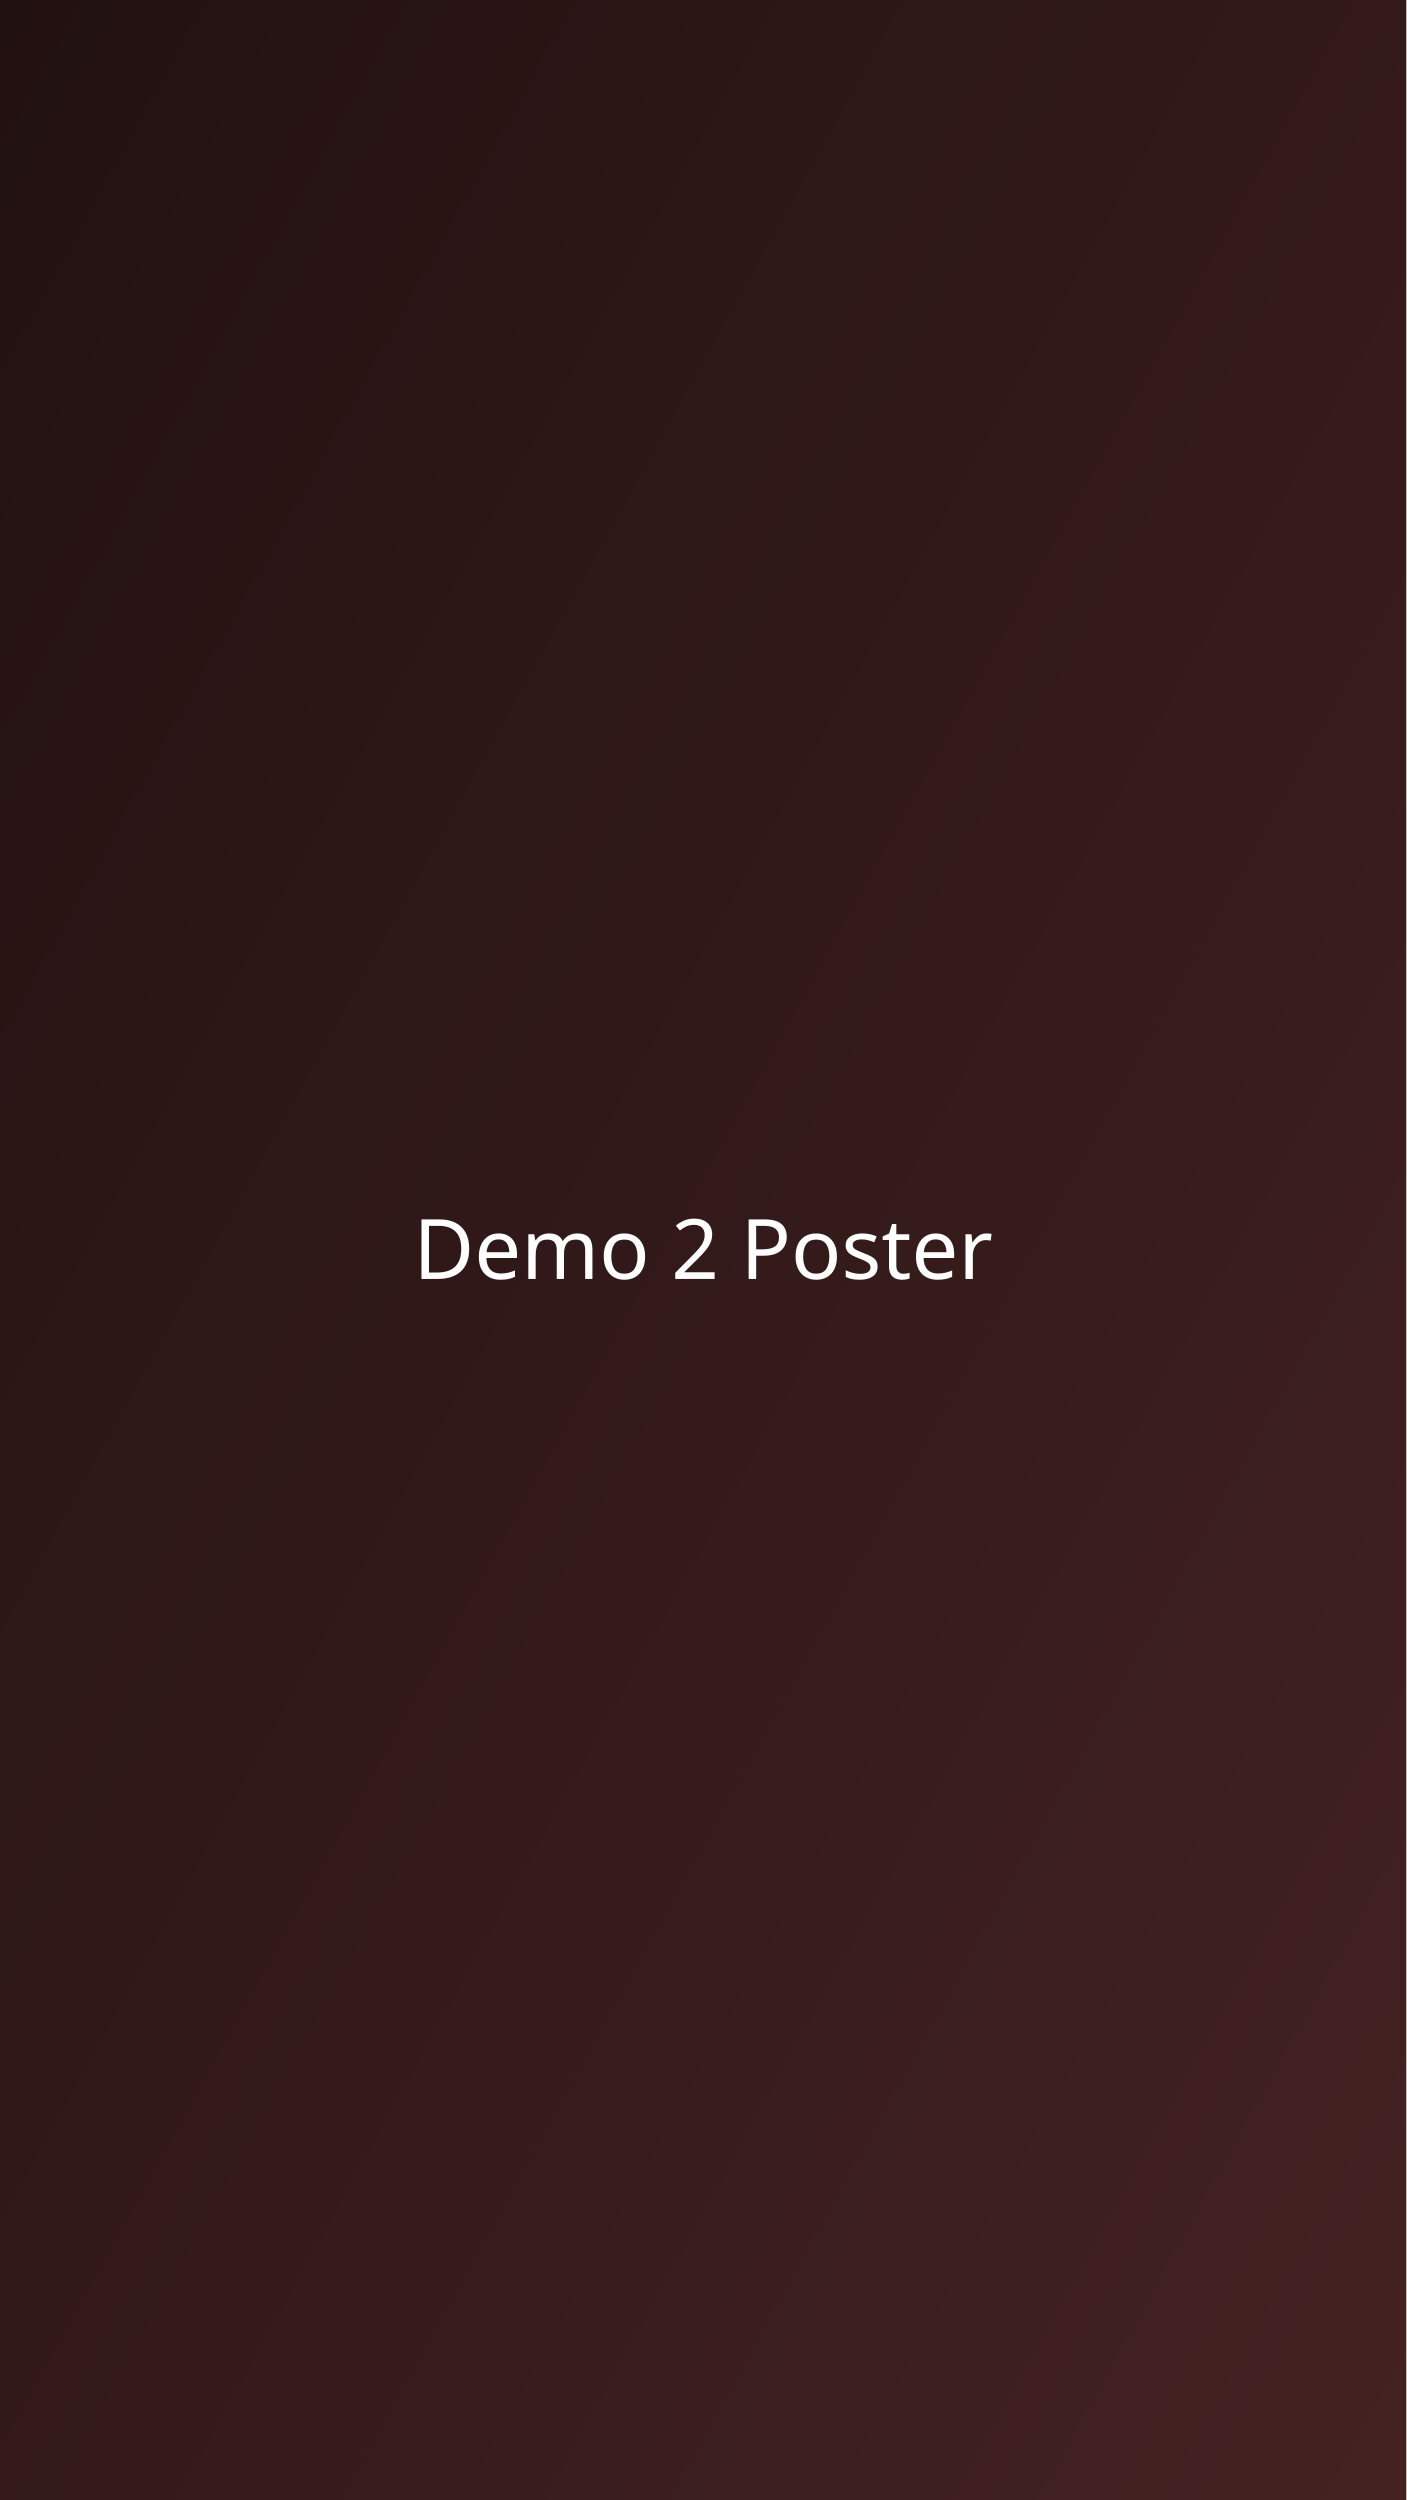
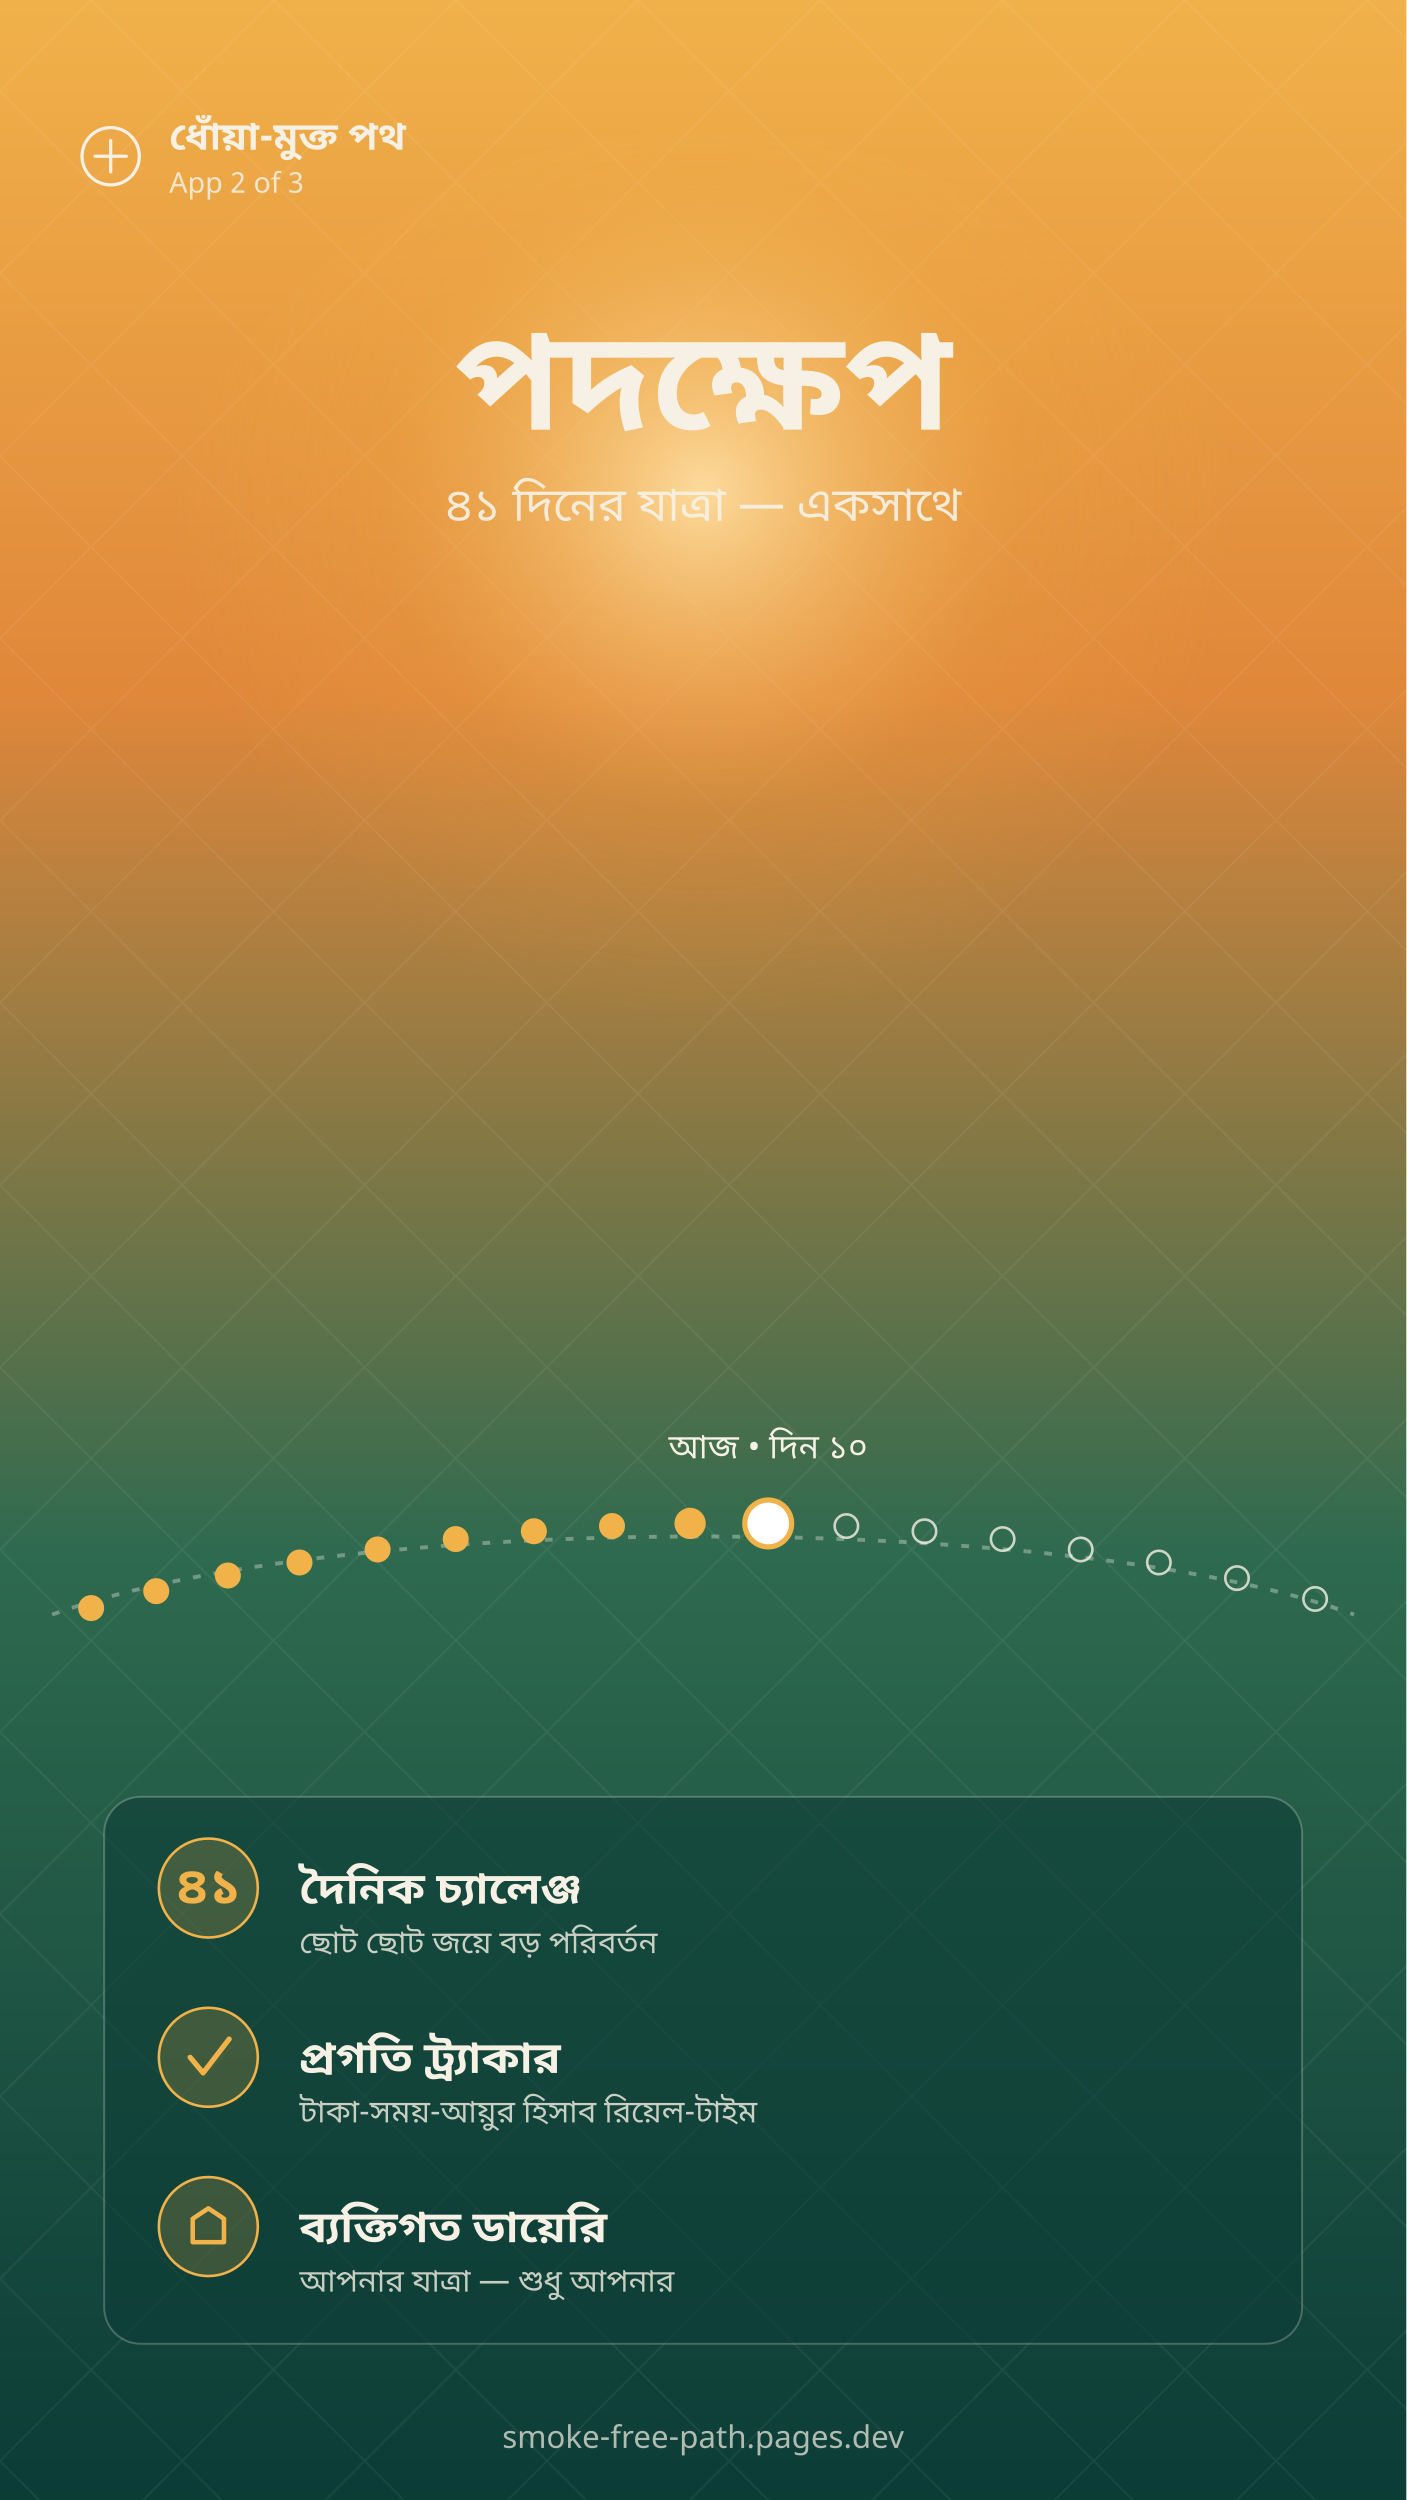
- <svg xmlns="http://www.w3.org/2000/svg" width="1080" height="1920">
+ <svg xmlns="http://www.w3.org/2000/svg" viewBox="0 0 1080 1920" width="1080" height="1920" font-family="Hind Siliguri, Noto Sans Bengali, Lohit Bengali, sans-serif">
  <defs>
-     <linearGradient id="gradP2" x1="0%" y1="0%" x2="100%" y2="100%">
-       <stop offset="0%" style="stop-color:#221111;stop-opacity:1" />
-       <stop offset="100%" style="stop-color:#442222;stop-opacity:1" />
+     <linearGradient id="bg2" x1="0" y1="0" x2="0" y2="1">
+       <stop offset="0%" stop-color="#F1B24A" />
+       <stop offset="28%" stop-color="#E0873A" />
+       <stop offset="62%" stop-color="#2E6A4F" />
+       <stop offset="100%" stop-color="#0B3B36" />
    </linearGradient>
+     <radialGradient id="sun2" cx="50%" cy="30%" r="45%">
+       <stop offset="0%" stop-color="#FFE2A6" stop-opacity="0.9" />
+       <stop offset="60%" stop-color="#F1B24A" stop-opacity="0.15" />
+       <stop offset="100%" stop-color="#F1B24A" stop-opacity="0" />
+     </radialGradient>
+     <pattern id="geo2" width="140" height="140" patternUnits="userSpaceOnUse">
+       <path d="M70 0 L140 70 L70 140 L0 70 Z" fill="none" stroke="#ffffff" stroke-opacity="0.06" stroke-width="1.4" />
+     </pattern>
  </defs>
-   <rect width="100%" height="100%" fill="url(#gradP2)" />
-   <text x="50%" y="50%" font-family="sans-serif" font-size="64" fill="#ffffff" text-anchor="middle" dominant-baseline="middle">Demo 2 Poster</text>
+   <rect width="1080" height="1920" fill="url(#bg2)" />
+   <rect width="1080" height="1920" fill="url(#geo2)" />
+   <circle cx="540" cy="560" r="460" fill="url(#sun2)" />
+   <g>
+     <circle cx="85" cy="120" r="22" fill="none" stroke="#F6F1E4" stroke-width="2.5" />
+     <path d="M73 120 L97 120 M85 108 L85 132" stroke="#F6F1E4" stroke-width="2.5" stroke-linecap="round" />
+     <text x="130" y="115" fill="#F6F1E4" font-size="30" font-weight="700">ধোঁয়া-মুক্ত পথ</text>
+     <text x="130" y="148" fill="#F6F1E4" opacity="0.85" font-size="22">App 2 of 3</text>
+   </g>
+   <g text-anchor="middle">
+     <text x="540" y="330" fill="#F6F1E4" font-size="108" font-weight="700">পদক্ষেপ</text>
+     <text x="540" y="400" fill="#F6F1E4" opacity="0.92" font-size="36" font-weight="500">
+       ৪১ দিনের যাত্রা — একসাথে
+     </text>
+   </g>
+   <g transform="translate(0 1040)">
+     <path d="M 40 200 C 260 120, 820 120, 1040 200" fill="none" stroke="#F6F1E4" stroke-opacity="0.35" stroke-width="3" stroke-dasharray="6 10" />
+     <g fill="#F6F1E4">
+       <g fill="#F1B24A">
+         <circle cx="70" cy="195" r="10" />
+         <circle cx="120" cy="182" r="10" />
+         <circle cx="175" cy="170" r="10" />
+         <circle cx="230" cy="160" r="10" />
+         <circle cx="290" cy="150" r="10" />
+         <circle cx="350" cy="142" r="10" />
+         <circle cx="410" cy="136" r="10" />
+         <circle cx="470" cy="132" r="10" />
+         <circle cx="530" cy="130" r="12" />
+       </g>
+       <circle cx="590" cy="130" r="18" fill="#FFFFFF" stroke="#F1B24A" stroke-width="4" />
+       <g fill="none" stroke="#F6F1E4" stroke-width="2" stroke-opacity="0.8">
+         <circle cx="650" cy="132" r="9" />
+         <circle cx="710" cy="136" r="9" />
+         <circle cx="770" cy="142" r="9" />
+         <circle cx="830" cy="150" r="9" />
+         <circle cx="890" cy="160" r="9" />
+         <circle cx="950" cy="172" r="9" />
+         <circle cx="1010" cy="188" r="9" />
+       </g>
+     </g>
+     <text x="590" y="80" text-anchor="middle" fill="#F6F1E4" font-size="26" font-weight="500">আজ • দিন ১০</text>
+   </g>
+   <g transform="translate(80 1380)">
+     <rect x="0" y="0" width="920" height="420" rx="28" fill="#0B3B36" fill-opacity="0.55" stroke="#F6F1E4" stroke-opacity="0.25" stroke-width="1.5" />
+     <g transform="translate(80 70)">
+       <circle r="38" fill="#F1B24A" fill-opacity="0.2" stroke="#F1B24A" stroke-width="2" />
+       <text text-anchor="middle" y="12" fill="#F1B24A" font-size="40" font-weight="700">৪১</text>
+     </g>
+     <text x="150" y="82" fill="#F6F1E4" font-size="34" font-weight="700">দৈনিক চ্যালেঞ্জ</text>
+     <text x="150" y="120" fill="#F6F1E4" opacity="0.8" font-size="24">ছোট ছোট জয়ে বড় পরিবর্তন</text>
+     <g transform="translate(80 200)">
+       <circle r="38" fill="#F1B24A" fill-opacity="0.2" stroke="#F1B24A" stroke-width="2" />
+       <path d="M-14 0 L-4 12 L16 -14" fill="none" stroke="#F1B24A" stroke-width="4" stroke-linecap="round" stroke-linejoin="round" />
+     </g>
+     <text x="150" y="212" fill="#F6F1E4" font-size="34" font-weight="700">প্রগতি ট্র্যাকার</text>
+     <text x="150" y="250" fill="#F6F1E4" opacity="0.8" font-size="24">টাকা-সময়-আয়ুর হিসাব রিয়েল-টাইম</text>
+     <g transform="translate(80 330)">
+       <circle r="38" fill="#F1B24A" fill-opacity="0.2" stroke="#F1B24A" stroke-width="2" />
+       <path d="M-12 -6 L0 -14 L12 -6 L12 12 L-12 12 Z" fill="none" stroke="#F1B24A" stroke-width="3.5" stroke-linejoin="round" />
+     </g>
+     <text x="150" y="342" fill="#F6F1E4" font-size="34" font-weight="700">ব্যক্তিগত ডায়েরি</text>
+     <text x="150" y="380" fill="#F6F1E4" opacity="0.8" font-size="24">আপনার যাত্রা — শুধু আপনার</text>
+   </g>
+   <text x="540" y="1880" text-anchor="middle" fill="#F6F1E4" opacity="0.7" font-size="24">smoke-free-path.pages.dev</text>
</svg>
